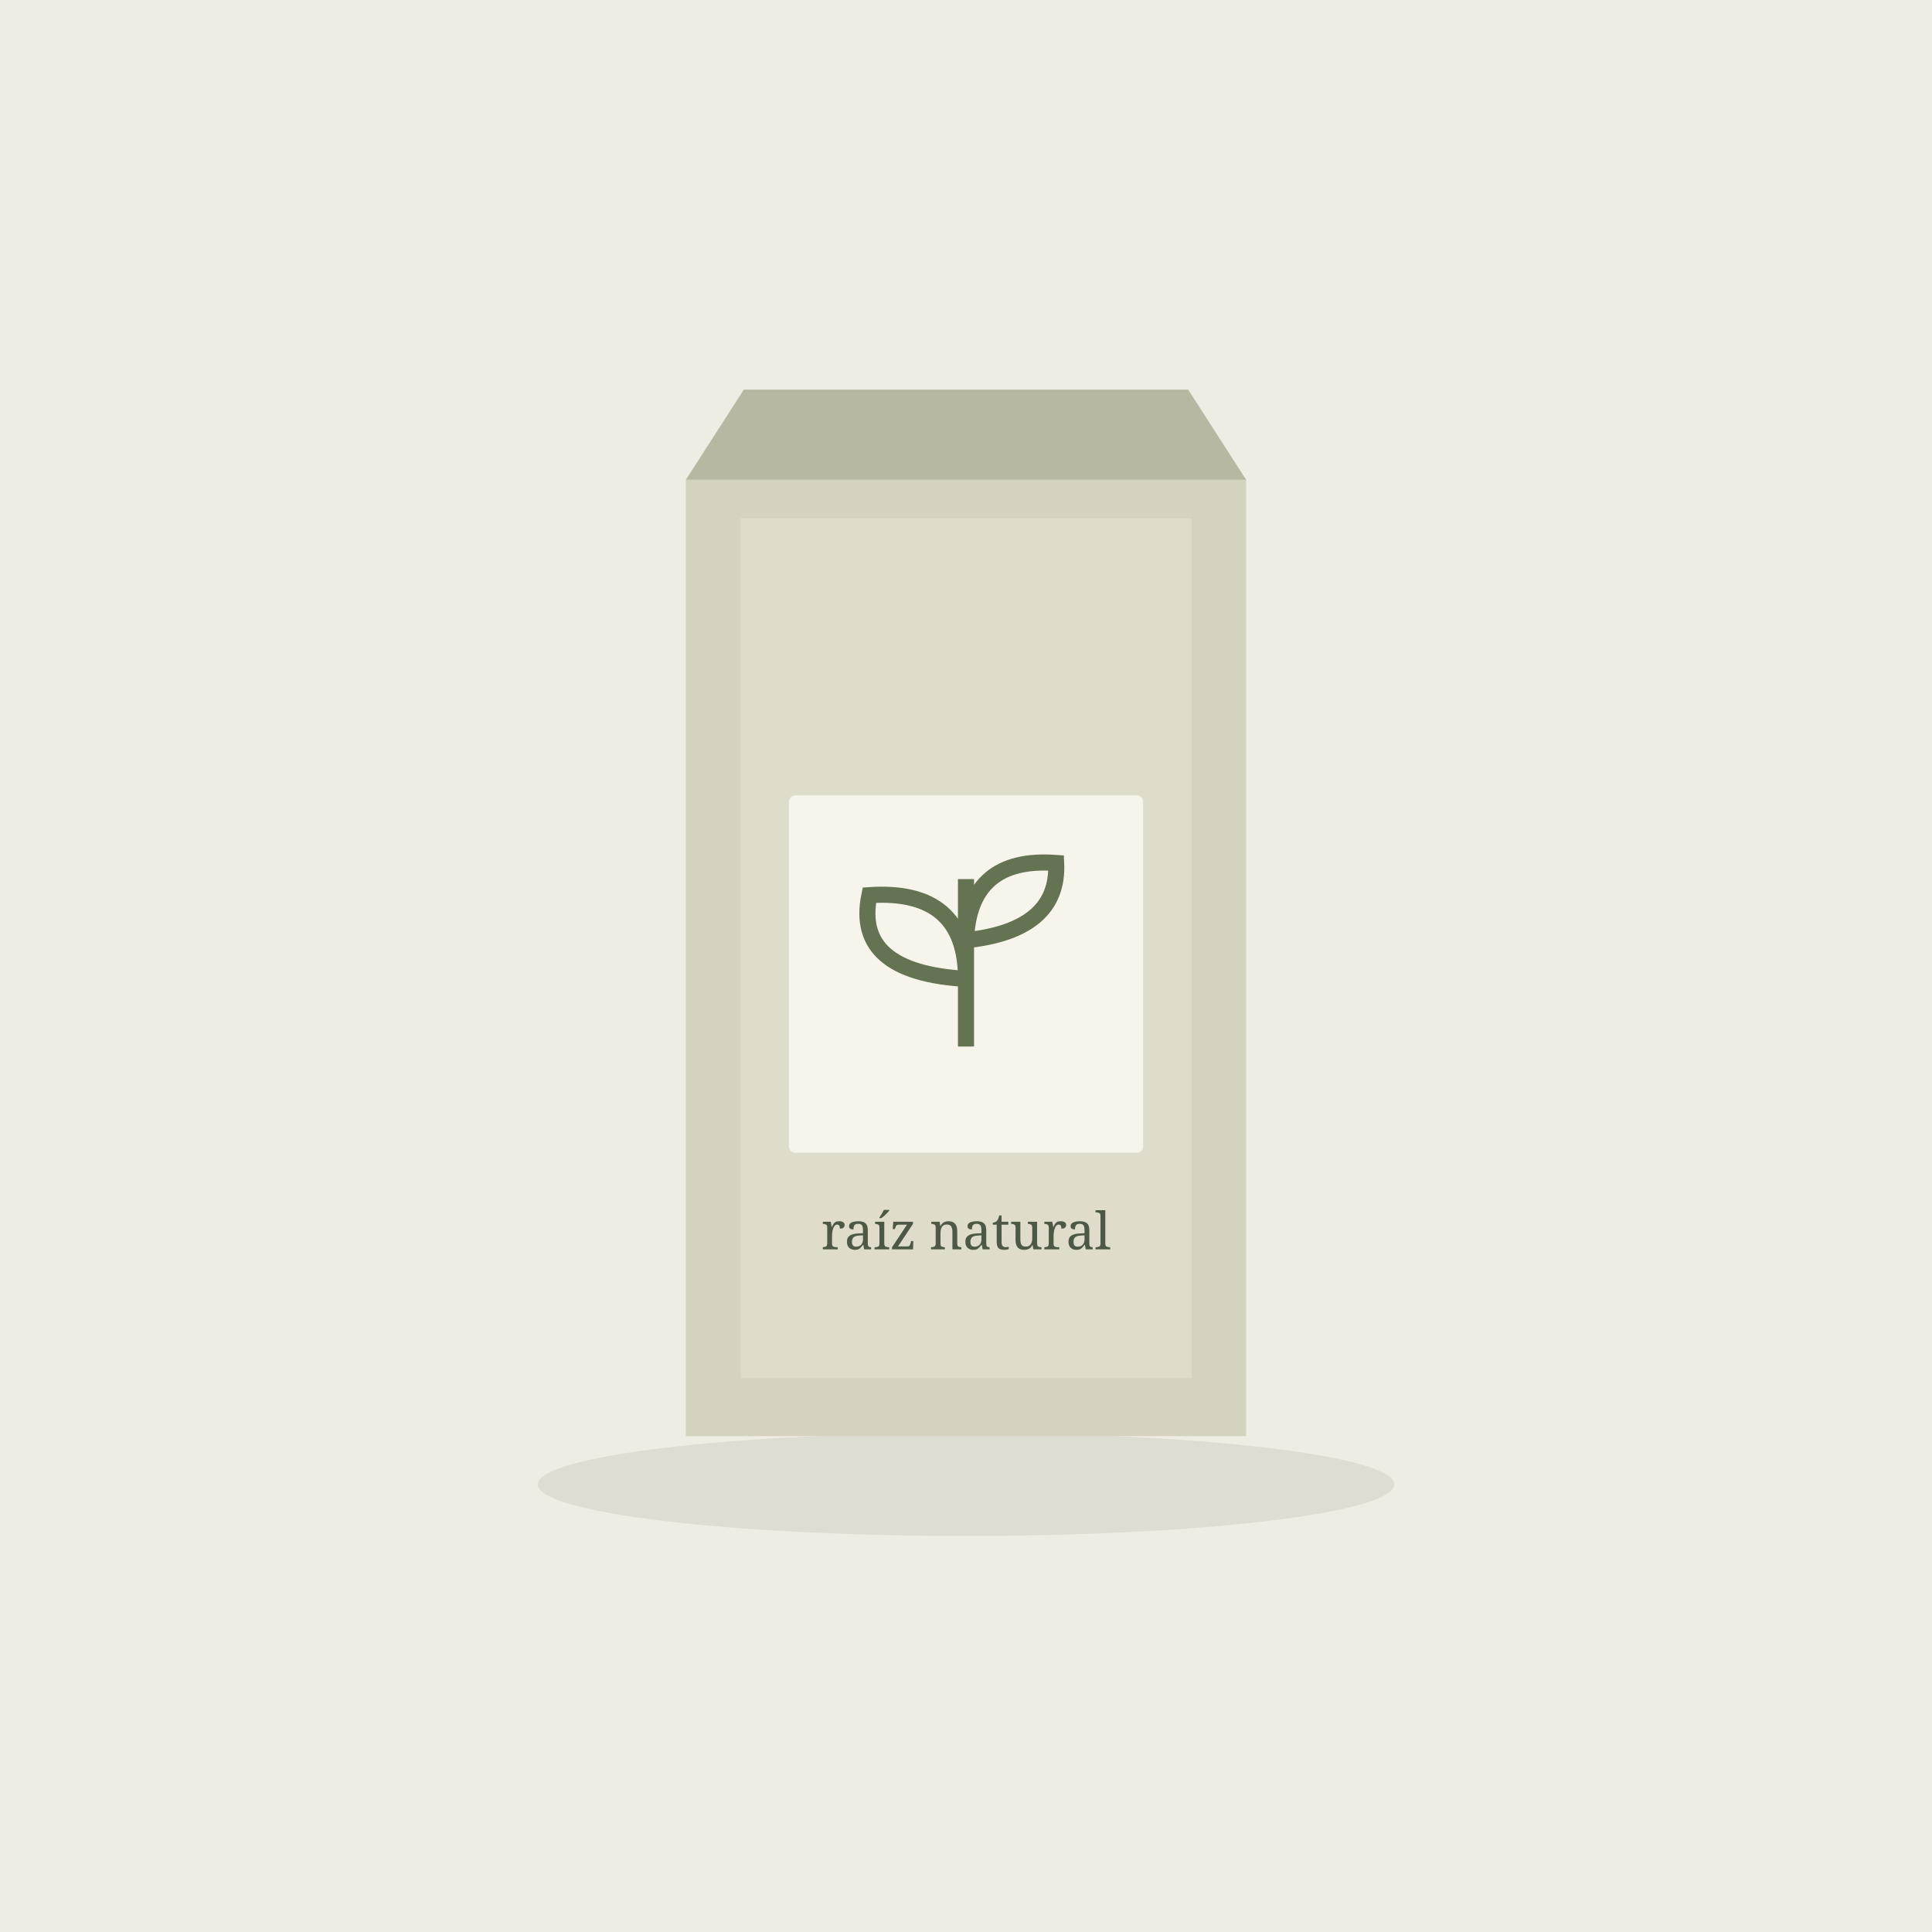
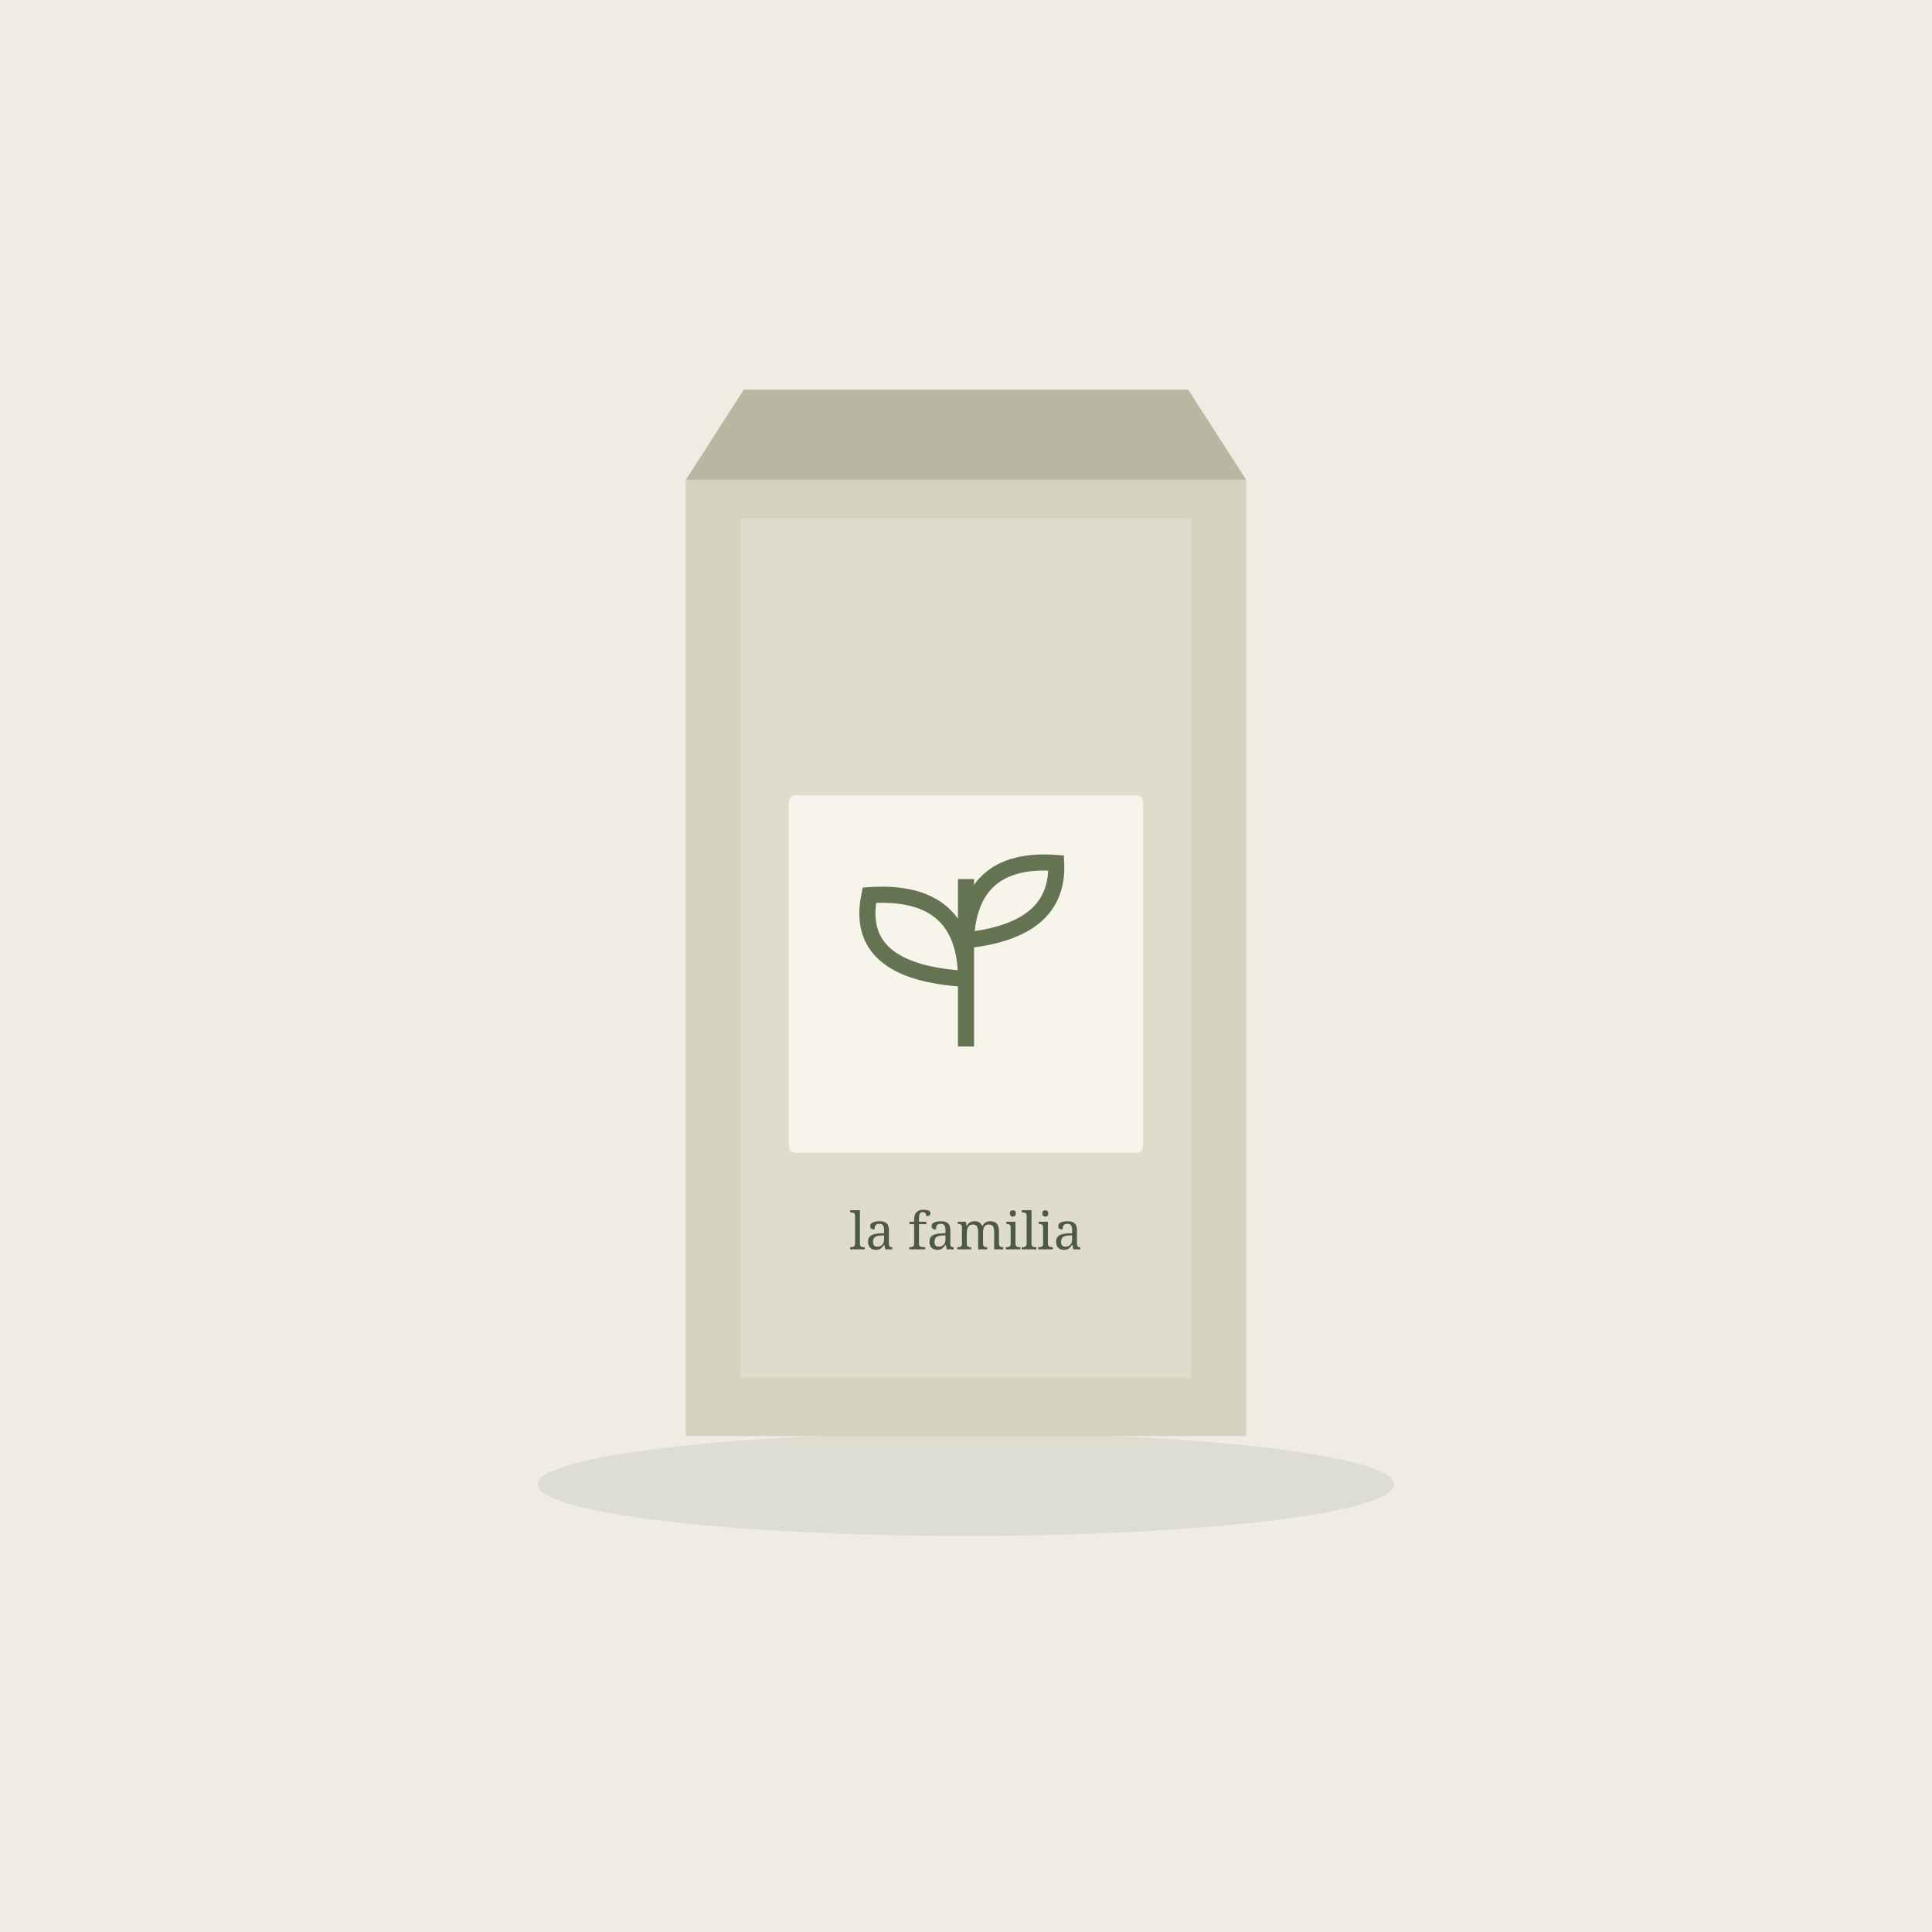
<svg xmlns="http://www.w3.org/2000/svg" viewBox="0 0 600 600">
  <rect width="600" height="600" fill="#eeece3" />
  <ellipse cx="300" cy="461" rx="133" ry="16" fill="#deddd2" />
  <path d="M213 149h174v297H213z" fill="#d5d2bf" />
  <path d="m213 149 18-28h138l18 28" fill="#b8b7a1" />
  <path d="M230 161h140v267H230z" fill="#dfdccb" />
  <rect x="245" y="247" width="110" height="111" rx="2" fill="#f7f5eb" />
  <path d="M300 325v-52m0 31q-35-2-30-26 30-2 30 26m0-12q29-3 28-24-27-2-28 24" fill="none" stroke="#647452" stroke-width="5" />
-   <text x="300" y="388" text-anchor="middle" font-family="Georgia,serif" font-size="16" fill="#4d5946">raíz natural</text>
+   <text x="300" y="388" text-anchor="middle" font-family="Georgia,serif" font-size="16" fill="#4d5946">la familia</text>
</svg>
